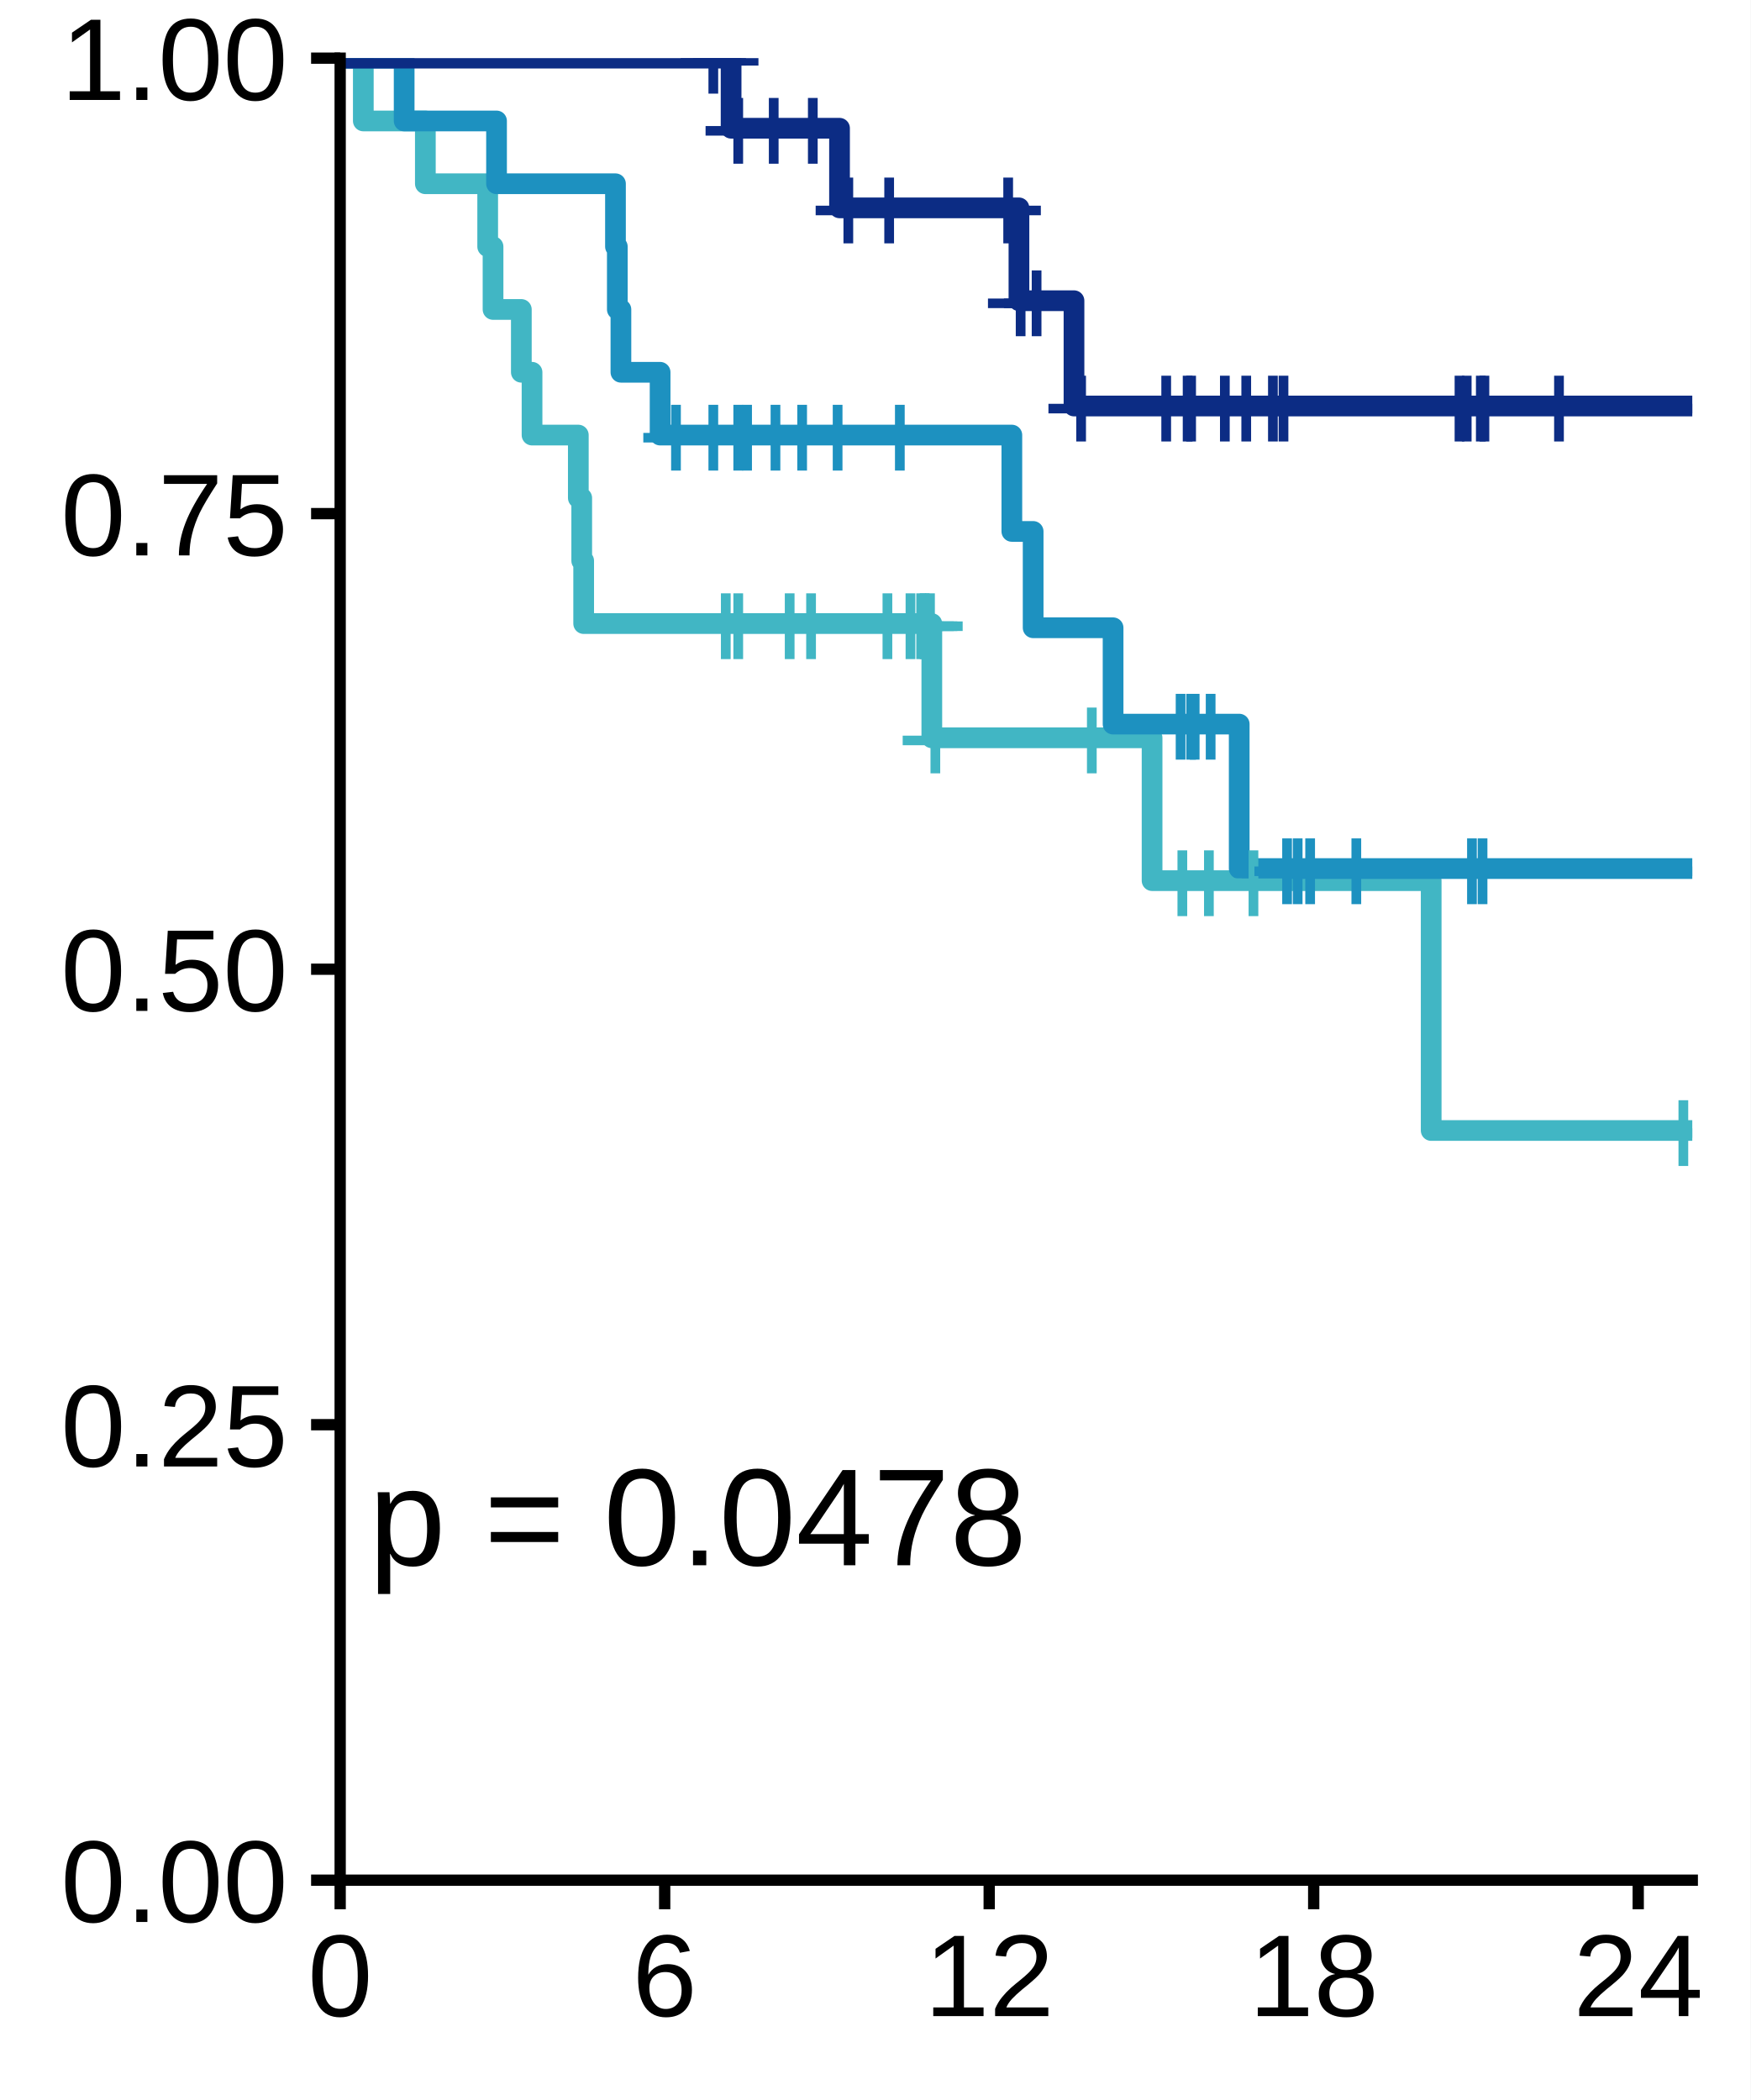
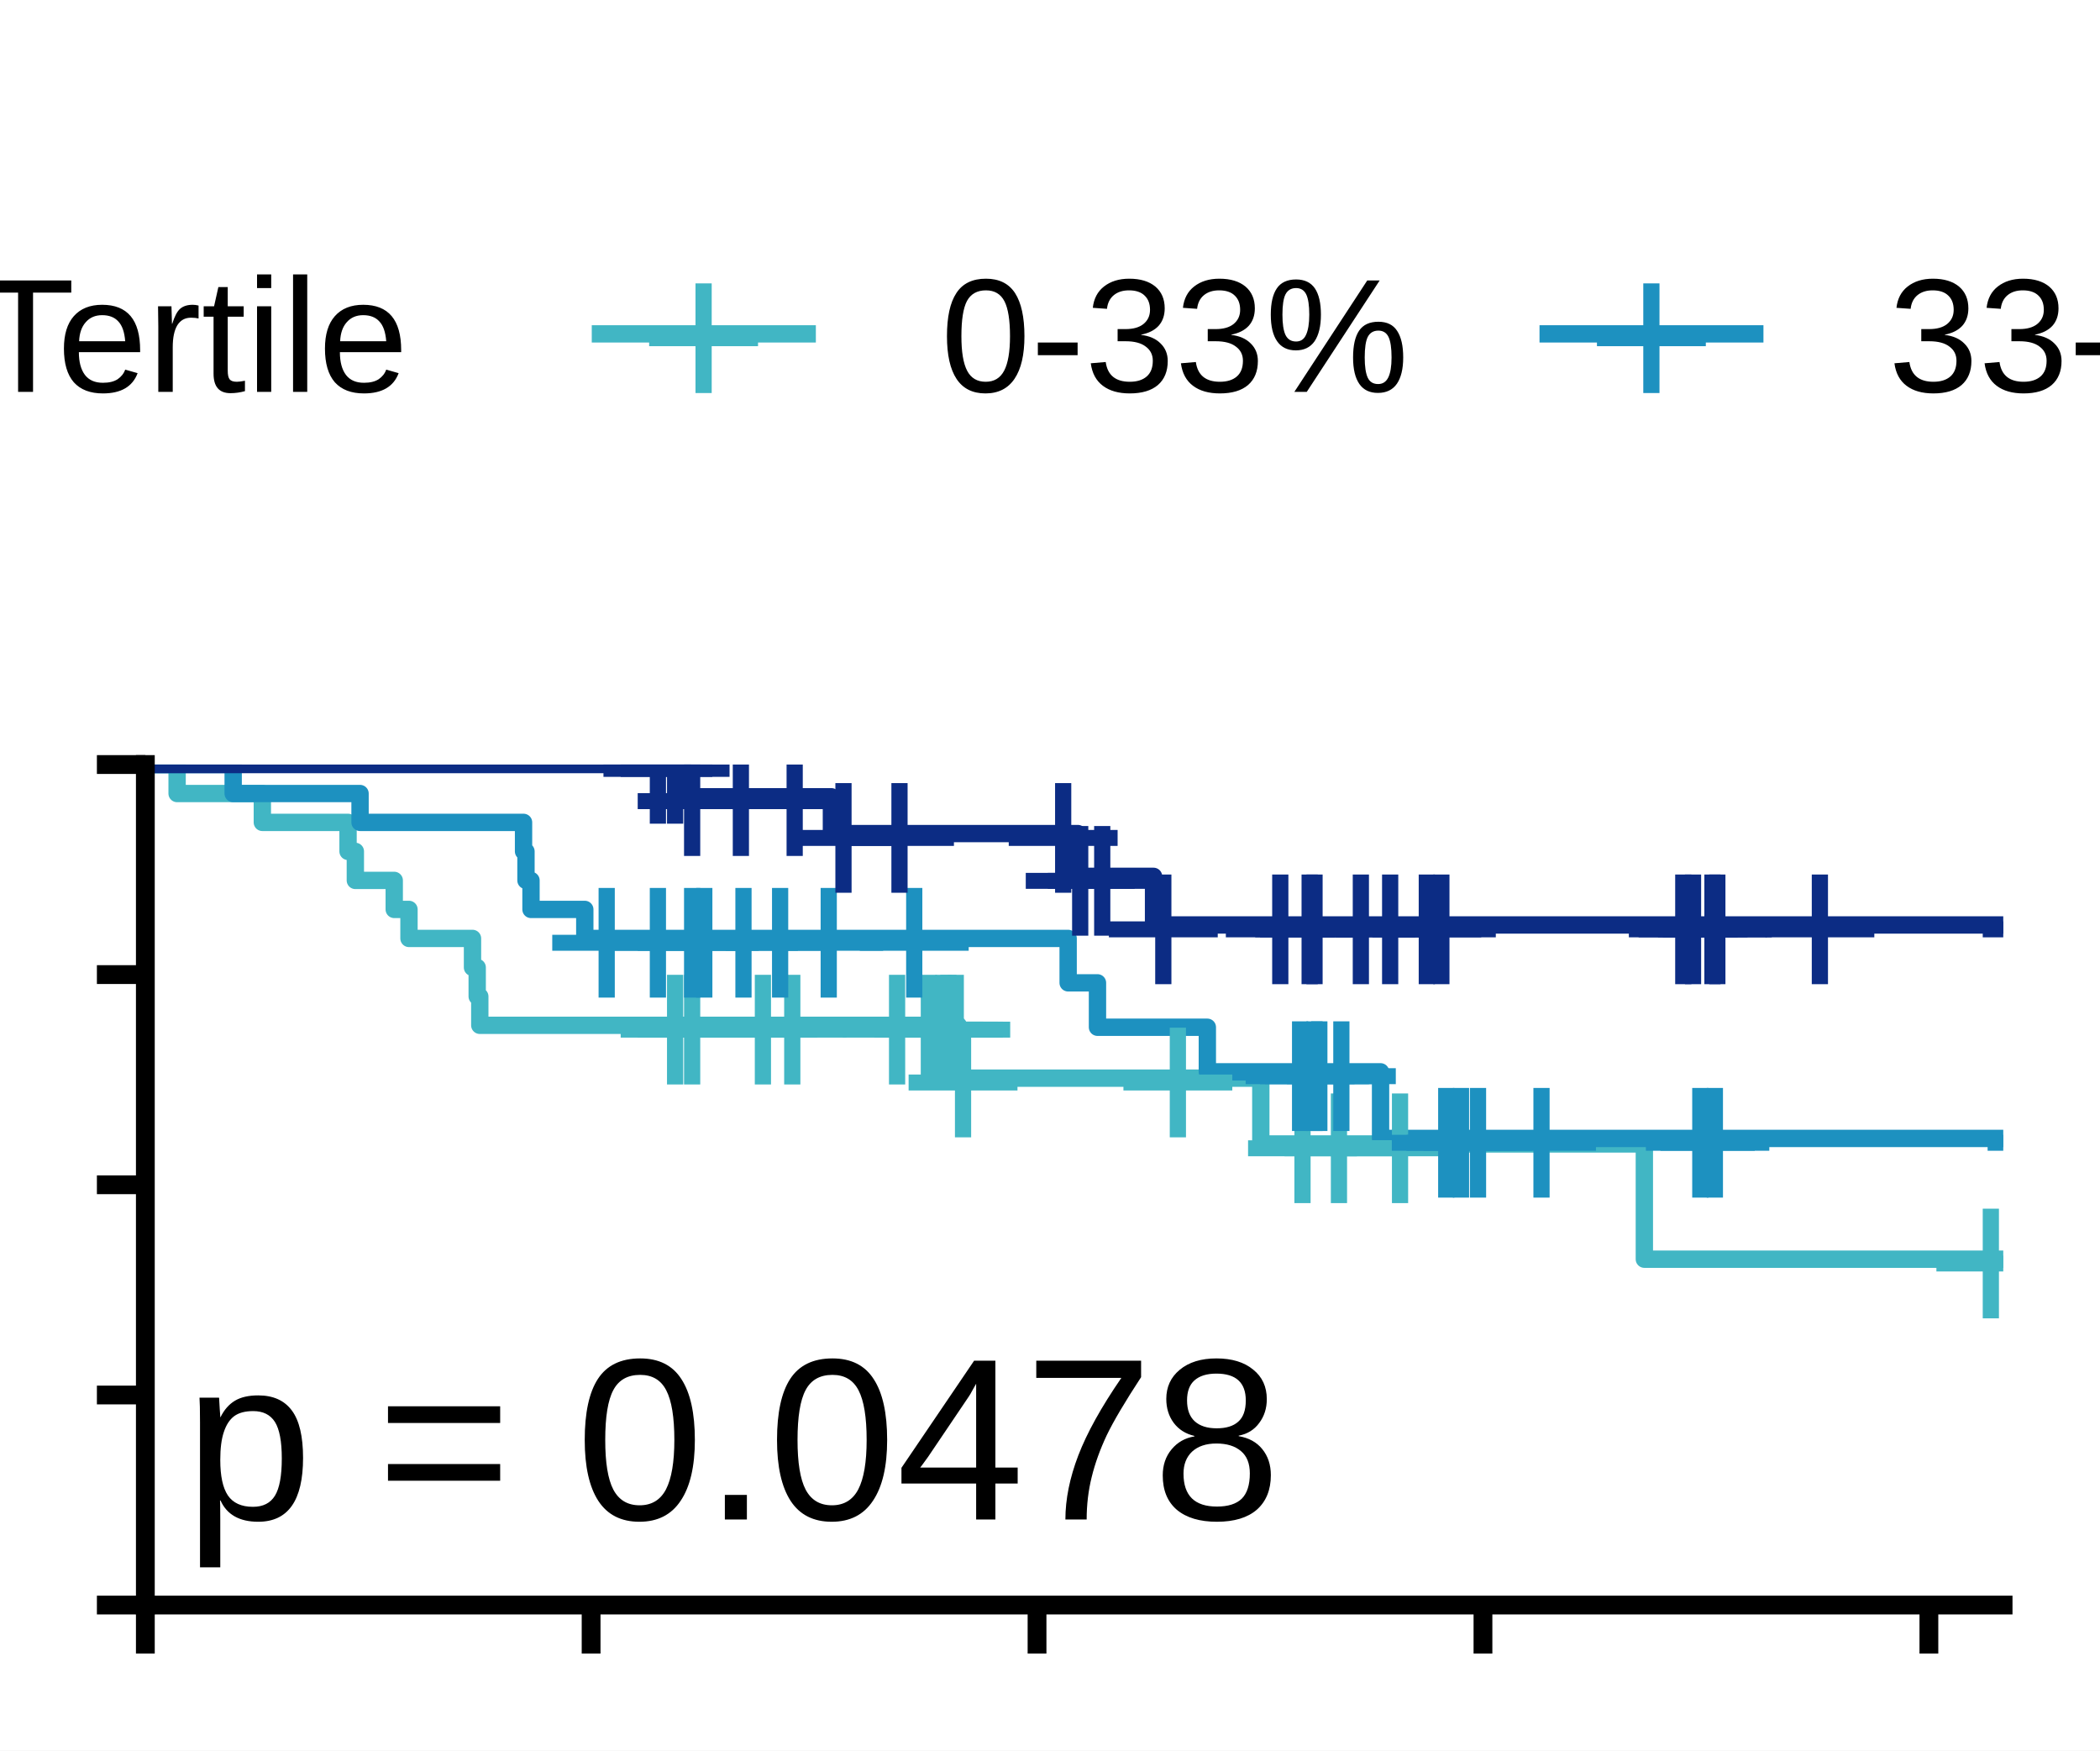
- <svg xmlns="http://www.w3.org/2000/svg" width="180.00pt" height="216.00pt" viewBox="0 0 180.00 216.00">
+ <svg xmlns="http://www.w3.org/2000/svg" width="129.60pt" height="108.00pt" viewBox="0 0 129.60 108.00">
  <g class="svglite">
    <defs>
      <style type="text/css">
    .svglite line, .svglite polyline, .svglite polygon, .svglite path, .svglite rect, .svglite circle {
      fill: none;
      stroke: #000000;
      stroke-linecap: round;
      stroke-linejoin: round;
      stroke-miterlimit: 10.00;
    }
    .svglite text {
      white-space: pre;
    }
    .svglite g.glyphgroup path {
      fill: inherit;
      stroke: none;
    }
  </style>
    </defs>
    <rect width="100%" height="100%" style="stroke: none; fill: none;" />
    <defs>
-       <clipPath id="cpMC4wMHwxODAuMDB8MC4wMHwyMTYuMDA=">
-         <rect x="0.00" y="0.00" width="180.00" height="216.00" />
+       <clipPath id="cpMC4wMHwxMjkuNjB8MC4wMHwxMDguMDA=">
+         <rect x="0.00" y="0.00" width="129.60" height="108.00" />
      </clipPath>
    </defs>
-     <g clip-path="url(#cpMC4wMHwxODAuMDB8MC4wMHwyMTYuMDA=)">
-       <rect x="0.00" y="0.00" width="180.00" height="216.00" style="stroke-width: 1.16; stroke: #FFFFFF; fill: #FFFFFF;" />
+     <g clip-path="url(#cpMC4wMHwxMjkuNjB8MC4wMHwxMDguMDA=)">
+       <rect x="0.00" y="-0" width="129.60" height="108.00" style="stroke-width: 1.16; stroke: #FFFFFF; fill: #FFFFFF;" />
    </g>
    <defs>
-       <clipPath id="cpMzQuOTh8MTc0LjAyfDUuOTh8MTkzLjM5">
-         <rect x="34.98" y="5.98" width="139.04" height="187.42" />
+       <clipPath id="cpOC45N3wxMjMuNjJ8NDcuMTd8OTkuMDM=">
+         <rect x="8.97" y="47.17" width="114.66" height="51.87" />
      </clipPath>
    </defs>
-     <g clip-path="url(#cpMzQuOTh8MTc0LjAyfDUuOTh8MTkzLjM5)">
-       <rect x="34.98" y="5.98" width="139.04" height="187.42" style="stroke-width: 1.16; stroke: none; fill: #FFFFFF;" />
-       <polyline points="34.98,5.98 37.36,5.98 37.36,12.44 43.74,12.44 43.74,18.90 50.15,18.90 50.15,25.37 50.70,25.37 50.70,31.83 53.61,31.83 53.61,38.29 54.71,38.29 54.71,44.75 59.47,44.75 59.47,51.22 59.82,51.22 59.82,57.68 60.02,57.68 60.02,64.14 74.64,64.14 74.64,64.14 75.92,64.14 75.92,64.14 81.21,64.14 81.21,64.14 83.41,64.14 83.41,64.14 91.26,64.14 91.26,64.14 93.63,64.14 93.63,64.14 94.73,64.14 94.73,64.14 95.09,64.14 95.09,64.14 95.64,64.14 95.64,64.14 95.82,64.14 95.82,75.89 96.19,75.89 96.19,75.89 112.28,75.89 112.28,75.89 118.47,75.89 118.47,90.58 121.59,90.58 121.59,90.58 124.32,90.58 124.32,90.58 128.90,90.58 128.90,90.58 147.17,90.58 147.17,116.28 173.11,116.28 173.11,116.28 181.70,116.28 181.70,116.28 181.88,116.28 181.88,116.28 " style="stroke-width: 2.13; stroke: #41B6C4; stroke-linecap: butt;" />
-       <polyline points="34.98,5.98 41.56,5.98 41.56,12.44 51.06,12.44 51.06,18.90 63.29,18.90 63.29,25.37 63.48,25.37 63.48,31.83 63.85,31.83 63.85,38.29 67.88,38.29 67.88,44.75 69.52,44.75 69.52,44.75 73.36,44.75 73.36,44.75 75.92,44.75 75.92,44.75 76.83,44.75 76.83,44.75 79.75,44.75 79.75,44.75 82.49,44.75 82.49,44.75 86.14,44.75 86.14,44.75 92.54,44.75 92.54,44.75 104.05,44.75 104.05,54.66 106.24,54.66 106.24,64.57 114.46,64.57 114.46,74.48 121.41,74.48 121.41,74.48 122.49,74.48 122.49,74.48 122.86,74.48 122.86,74.48 124.50,74.48 124.50,74.48 127.43,74.48 127.43,89.34 132.36,89.34 132.36,89.34 133.45,89.34 133.45,89.34 134.73,89.34 134.73,89.34 139.48,89.34 139.48,89.34 151.37,89.34 151.37,89.34 152.46,89.34 152.46,89.34 176.95,89.34 176.95,89.34 " style="stroke-width: 2.13; stroke: #1D91C0; stroke-linecap: butt;" />
-       <polyline points="34.98,5.98 73.36,5.98 73.36,5.98 74.64,5.98 74.64,5.98 75.18,5.98 75.18,13.19 75.92,13.19 75.92,13.19 79.57,13.19 79.57,13.19 83.59,13.19 83.59,13.19 86.33,13.19 86.33,21.38 87.24,21.38 87.24,21.38 91.44,21.38 91.44,21.38 103.68,21.38 103.68,21.38 104.78,21.38 104.78,30.93 104.96,30.93 104.96,30.93 106.60,30.93 106.60,30.93 110.44,30.93 110.44,41.76 111.18,41.76 111.18,41.76 119.93,41.76 119.93,41.76 122.13,41.76 122.13,41.76 122.49,41.76 122.49,41.76 125.96,41.76 125.96,41.76 128.16,41.76 128.16,41.76 130.90,41.76 130.90,41.76 131.99,41.76 131.99,41.76 150.09,41.76 150.09,41.76 150.83,41.76 150.83,41.76 152.28,41.76 152.28,41.76 152.65,41.76 152.65,41.76 160.32,41.76 160.32,41.76 176.58,41.76 176.58,41.76 " style="stroke-width: 2.13; stroke: #0C2C84; stroke-linecap: butt;" />
-       <text x="74.64" y="69.01" text-anchor="middle" style="font-size: 13.83px;fill: #41B6C4; font-family: &quot;Arial&quot;;" textLength="8.08px" lengthAdjust="spacingAndGlyphs">+</text>
-       <text x="75.92" y="69.01" text-anchor="middle" style="font-size: 13.83px;fill: #41B6C4; font-family: &quot;Arial&quot;;" textLength="8.08px" lengthAdjust="spacingAndGlyphs">+</text>
-       <text x="81.21" y="69.01" text-anchor="middle" style="font-size: 13.83px;fill: #41B6C4; font-family: &quot;Arial&quot;;" textLength="8.08px" lengthAdjust="spacingAndGlyphs">+</text>
-       <text x="83.41" y="69.01" text-anchor="middle" style="font-size: 13.83px;fill: #41B6C4; font-family: &quot;Arial&quot;;" textLength="8.08px" lengthAdjust="spacingAndGlyphs">+</text>
-       <text x="91.26" y="69.01" text-anchor="middle" style="font-size: 13.83px;fill: #41B6C4; font-family: &quot;Arial&quot;;" textLength="8.08px" lengthAdjust="spacingAndGlyphs">+</text>
-       <text x="93.63" y="69.01" text-anchor="middle" style="font-size: 13.83px;fill: #41B6C4; font-family: &quot;Arial&quot;;" textLength="8.08px" lengthAdjust="spacingAndGlyphs">+</text>
-       <text x="94.73" y="69.01" text-anchor="middle" style="font-size: 13.83px;fill: #41B6C4; font-family: &quot;Arial&quot;;" textLength="8.08px" lengthAdjust="spacingAndGlyphs">+</text>
-       <text x="95.09" y="69.01" text-anchor="middle" style="font-size: 13.83px;fill: #41B6C4; font-family: &quot;Arial&quot;;" textLength="8.08px" lengthAdjust="spacingAndGlyphs">+</text>
-       <text x="95.64" y="69.01" text-anchor="middle" style="font-size: 13.83px;fill: #41B6C4; font-family: &quot;Arial&quot;;" textLength="8.08px" lengthAdjust="spacingAndGlyphs">+</text>
-       <text x="96.19" y="80.76" text-anchor="middle" style="font-size: 13.83px;fill: #41B6C4; font-family: &quot;Arial&quot;;" textLength="8.08px" lengthAdjust="spacingAndGlyphs">+</text>
-       <text x="112.28" y="80.76" text-anchor="middle" style="font-size: 13.83px;fill: #41B6C4; font-family: &quot;Arial&quot;;" textLength="8.08px" lengthAdjust="spacingAndGlyphs">+</text>
-       <text x="121.59" y="95.45" text-anchor="middle" style="font-size: 13.83px;fill: #41B6C4; font-family: &quot;Arial&quot;;" textLength="8.08px" lengthAdjust="spacingAndGlyphs">+</text>
-       <text x="124.32" y="95.45" text-anchor="middle" style="font-size: 13.83px;fill: #41B6C4; font-family: &quot;Arial&quot;;" textLength="8.08px" lengthAdjust="spacingAndGlyphs">+</text>
-       <text x="128.90" y="95.45" text-anchor="middle" style="font-size: 13.83px;fill: #41B6C4; font-family: &quot;Arial&quot;;" textLength="8.08px" lengthAdjust="spacingAndGlyphs">+</text>
-       <text x="173.11" y="121.15" text-anchor="middle" style="font-size: 13.83px;fill: #41B6C4; font-family: &quot;Arial&quot;;" textLength="8.08px" lengthAdjust="spacingAndGlyphs">+</text>
-       <text x="181.70" y="121.15" text-anchor="middle" style="font-size: 13.83px;fill: #41B6C4; font-family: &quot;Arial&quot;;" textLength="8.08px" lengthAdjust="spacingAndGlyphs">+</text>
-       <text x="181.88" y="121.15" text-anchor="middle" style="font-size: 13.83px;fill: #41B6C4; font-family: &quot;Arial&quot;;" textLength="8.08px" lengthAdjust="spacingAndGlyphs">+</text>
-       <text x="69.52" y="49.62" text-anchor="middle" style="font-size: 13.83px;fill: #1D91C0; font-family: &quot;Arial&quot;;" textLength="8.08px" lengthAdjust="spacingAndGlyphs">+</text>
-       <text x="73.36" y="49.62" text-anchor="middle" style="font-size: 13.83px;fill: #1D91C0; font-family: &quot;Arial&quot;;" textLength="8.08px" lengthAdjust="spacingAndGlyphs">+</text>
-       <text x="75.92" y="49.62" text-anchor="middle" style="font-size: 13.83px;fill: #1D91C0; font-family: &quot;Arial&quot;;" textLength="8.08px" lengthAdjust="spacingAndGlyphs">+</text>
-       <text x="76.83" y="49.62" text-anchor="middle" style="font-size: 13.83px;fill: #1D91C0; font-family: &quot;Arial&quot;;" textLength="8.08px" lengthAdjust="spacingAndGlyphs">+</text>
-       <text x="79.75" y="49.62" text-anchor="middle" style="font-size: 13.83px;fill: #1D91C0; font-family: &quot;Arial&quot;;" textLength="8.08px" lengthAdjust="spacingAndGlyphs">+</text>
-       <text x="82.49" y="49.62" text-anchor="middle" style="font-size: 13.83px;fill: #1D91C0; font-family: &quot;Arial&quot;;" textLength="8.08px" lengthAdjust="spacingAndGlyphs">+</text>
-       <text x="86.14" y="49.62" text-anchor="middle" style="font-size: 13.83px;fill: #1D91C0; font-family: &quot;Arial&quot;;" textLength="8.08px" lengthAdjust="spacingAndGlyphs">+</text>
-       <text x="92.54" y="49.62" text-anchor="middle" style="font-size: 13.83px;fill: #1D91C0; font-family: &quot;Arial&quot;;" textLength="8.08px" lengthAdjust="spacingAndGlyphs">+</text>
-       <text x="121.41" y="79.35" text-anchor="middle" style="font-size: 13.83px;fill: #1D91C0; font-family: &quot;Arial&quot;;" textLength="8.08px" lengthAdjust="spacingAndGlyphs">+</text>
-       <text x="122.49" y="79.35" text-anchor="middle" style="font-size: 13.83px;fill: #1D91C0; font-family: &quot;Arial&quot;;" textLength="8.08px" lengthAdjust="spacingAndGlyphs">+</text>
-       <text x="122.86" y="79.35" text-anchor="middle" style="font-size: 13.83px;fill: #1D91C0; font-family: &quot;Arial&quot;;" textLength="8.08px" lengthAdjust="spacingAndGlyphs">+</text>
-       <text x="124.50" y="79.35" text-anchor="middle" style="font-size: 13.83px;fill: #1D91C0; font-family: &quot;Arial&quot;;" textLength="8.08px" lengthAdjust="spacingAndGlyphs">+</text>
-       <text x="132.36" y="94.22" text-anchor="middle" style="font-size: 13.83px;fill: #1D91C0; font-family: &quot;Arial&quot;;" textLength="8.08px" lengthAdjust="spacingAndGlyphs">+</text>
-       <text x="133.45" y="94.22" text-anchor="middle" style="font-size: 13.83px;fill: #1D91C0; font-family: &quot;Arial&quot;;" textLength="8.08px" lengthAdjust="spacingAndGlyphs">+</text>
-       <text x="134.73" y="94.22" text-anchor="middle" style="font-size: 13.83px;fill: #1D91C0; font-family: &quot;Arial&quot;;" textLength="8.08px" lengthAdjust="spacingAndGlyphs">+</text>
-       <text x="139.48" y="94.22" text-anchor="middle" style="font-size: 13.83px;fill: #1D91C0; font-family: &quot;Arial&quot;;" textLength="8.08px" lengthAdjust="spacingAndGlyphs">+</text>
-       <text x="151.37" y="94.22" text-anchor="middle" style="font-size: 13.83px;fill: #1D91C0; font-family: &quot;Arial&quot;;" textLength="8.08px" lengthAdjust="spacingAndGlyphs">+</text>
-       <text x="152.46" y="94.22" text-anchor="middle" style="font-size: 13.83px;fill: #1D91C0; font-family: &quot;Arial&quot;;" textLength="8.08px" lengthAdjust="spacingAndGlyphs">+</text>
-       <text x="176.95" y="94.22" text-anchor="middle" style="font-size: 13.83px;fill: #1D91C0; font-family: &quot;Arial&quot;;" textLength="8.08px" lengthAdjust="spacingAndGlyphs">+</text>
-       <text x="73.36" y="10.85" text-anchor="middle" style="font-size: 13.83px;fill: #0C2C84; font-family: &quot;Arial&quot;;" textLength="8.08px" lengthAdjust="spacingAndGlyphs">+</text>
-       <text x="74.64" y="10.85" text-anchor="middle" style="font-size: 13.83px;fill: #0C2C84; font-family: &quot;Arial&quot;;" textLength="8.08px" lengthAdjust="spacingAndGlyphs">+</text>
-       <text x="75.92" y="18.06" text-anchor="middle" style="font-size: 13.83px;fill: #0C2C84; font-family: &quot;Arial&quot;;" textLength="8.08px" lengthAdjust="spacingAndGlyphs">+</text>
-       <text x="79.57" y="18.06" text-anchor="middle" style="font-size: 13.83px;fill: #0C2C84; font-family: &quot;Arial&quot;;" textLength="8.08px" lengthAdjust="spacingAndGlyphs">+</text>
-       <text x="83.59" y="18.06" text-anchor="middle" style="font-size: 13.83px;fill: #0C2C84; font-family: &quot;Arial&quot;;" textLength="8.08px" lengthAdjust="spacingAndGlyphs">+</text>
-       <text x="87.24" y="26.25" text-anchor="middle" style="font-size: 13.83px;fill: #0C2C84; font-family: &quot;Arial&quot;;" textLength="8.08px" lengthAdjust="spacingAndGlyphs">+</text>
-       <text x="91.44" y="26.25" text-anchor="middle" style="font-size: 13.83px;fill: #0C2C84; font-family: &quot;Arial&quot;;" textLength="8.08px" lengthAdjust="spacingAndGlyphs">+</text>
-       <text x="103.68" y="26.25" text-anchor="middle" style="font-size: 13.83px;fill: #0C2C84; font-family: &quot;Arial&quot;;" textLength="8.08px" lengthAdjust="spacingAndGlyphs">+</text>
-       <text x="104.96" y="35.80" text-anchor="middle" style="font-size: 13.83px;fill: #0C2C84; font-family: &quot;Arial&quot;;" textLength="8.08px" lengthAdjust="spacingAndGlyphs">+</text>
-       <text x="106.60" y="35.80" text-anchor="middle" style="font-size: 13.83px;fill: #0C2C84; font-family: &quot;Arial&quot;;" textLength="8.08px" lengthAdjust="spacingAndGlyphs">+</text>
-       <text x="111.18" y="46.63" text-anchor="middle" style="font-size: 13.83px;fill: #0C2C84; font-family: &quot;Arial&quot;;" textLength="8.08px" lengthAdjust="spacingAndGlyphs">+</text>
-       <text x="119.93" y="46.63" text-anchor="middle" style="font-size: 13.83px;fill: #0C2C84; font-family: &quot;Arial&quot;;" textLength="8.08px" lengthAdjust="spacingAndGlyphs">+</text>
-       <text x="122.13" y="46.63" text-anchor="middle" style="font-size: 13.83px;fill: #0C2C84; font-family: &quot;Arial&quot;;" textLength="8.08px" lengthAdjust="spacingAndGlyphs">+</text>
-       <text x="122.49" y="46.63" text-anchor="middle" style="font-size: 13.83px;fill: #0C2C84; font-family: &quot;Arial&quot;;" textLength="8.08px" lengthAdjust="spacingAndGlyphs">+</text>
-       <text x="125.96" y="46.63" text-anchor="middle" style="font-size: 13.83px;fill: #0C2C84; font-family: &quot;Arial&quot;;" textLength="8.08px" lengthAdjust="spacingAndGlyphs">+</text>
-       <text x="128.16" y="46.63" text-anchor="middle" style="font-size: 13.83px;fill: #0C2C84; font-family: &quot;Arial&quot;;" textLength="8.08px" lengthAdjust="spacingAndGlyphs">+</text>
-       <text x="130.90" y="46.63" text-anchor="middle" style="font-size: 13.83px;fill: #0C2C84; font-family: &quot;Arial&quot;;" textLength="8.08px" lengthAdjust="spacingAndGlyphs">+</text>
-       <text x="131.99" y="46.63" text-anchor="middle" style="font-size: 13.83px;fill: #0C2C84; font-family: &quot;Arial&quot;;" textLength="8.08px" lengthAdjust="spacingAndGlyphs">+</text>
-       <text x="150.09" y="46.63" text-anchor="middle" style="font-size: 13.83px;fill: #0C2C84; font-family: &quot;Arial&quot;;" textLength="8.08px" lengthAdjust="spacingAndGlyphs">+</text>
-       <text x="150.83" y="46.63" text-anchor="middle" style="font-size: 13.83px;fill: #0C2C84; font-family: &quot;Arial&quot;;" textLength="8.08px" lengthAdjust="spacingAndGlyphs">+</text>
-       <text x="152.28" y="46.63" text-anchor="middle" style="font-size: 13.83px;fill: #0C2C84; font-family: &quot;Arial&quot;;" textLength="8.08px" lengthAdjust="spacingAndGlyphs">+</text>
-       <text x="152.65" y="46.63" text-anchor="middle" style="font-size: 13.83px;fill: #0C2C84; font-family: &quot;Arial&quot;;" textLength="8.08px" lengthAdjust="spacingAndGlyphs">+</text>
-       <text x="160.32" y="46.63" text-anchor="middle" style="font-size: 13.83px;fill: #0C2C84; font-family: &quot;Arial&quot;;" textLength="8.08px" lengthAdjust="spacingAndGlyphs">+</text>
-       <text x="176.58" y="46.63" text-anchor="middle" style="font-size: 13.83px;fill: #0C2C84; font-family: &quot;Arial&quot;;" textLength="8.08px" lengthAdjust="spacingAndGlyphs">+</text>
-       <text x="37.92" y="161.00" style="font-size: 14.23px; font-family: &quot;Arial&quot;;" textLength="67.59px" lengthAdjust="spacingAndGlyphs">p = 0.0478</text>
+     <g clip-path="url(#cpOC45N3wxMjMuNjJ8NDcuMTd8OTkuMDM=)">
+       <rect x="8.97" y="47.17" width="114.66" height="51.87" style="stroke-width: 1.16; stroke: none; fill: #FFFFFF;" />
+       <polyline points="8.97,47.17 10.93,47.17 10.93,48.96 16.19,48.96 16.19,50.74 21.48,50.74 21.48,52.53 21.93,52.53 21.93,54.32 24.33,54.32 24.33,56.11 25.24,56.11 25.24,57.90 29.16,57.90 29.16,59.69 29.45,59.69 29.45,61.48 29.61,61.48 29.61,63.26 41.67,63.26 41.67,63.26 42.72,63.26 42.72,63.26 47.09,63.26 47.09,63.26 48.90,63.26 48.90,63.26 55.37,63.26 55.37,63.26 57.33,63.26 57.33,63.26 58.23,63.26 58.23,63.26 58.54,63.26 58.54,63.26 58.99,63.26 58.99,63.26 59.14,63.26 59.14,66.52 59.44,66.52 59.44,66.52 72.70,66.52 72.70,66.52 77.81,66.52 77.81,70.58 80.39,70.58 80.39,70.58 82.64,70.58 82.64,70.58 86.41,70.58 86.41,70.58 101.48,70.58 101.48,77.69 122.87,77.69 122.87,77.69 129.95,77.69 129.95,77.69 130.10,77.69 130.10,77.69 " style="stroke-width: 1.07; stroke: #41B6C4; stroke-linecap: butt;" />
+       <polyline points="8.97,47.17 14.39,47.17 14.39,48.96 22.22,48.96 22.22,50.74 32.31,50.74 32.31,52.53 32.46,52.53 32.46,54.32 32.77,54.32 32.77,56.11 36.09,56.11 36.09,57.90 37.45,57.90 37.45,57.90 40.61,57.90 40.61,57.90 42.72,57.90 42.72,57.90 43.47,57.90 43.47,57.90 45.89,57.90 45.89,57.90 48.15,57.90 48.15,57.90 51.15,57.90 51.15,57.90 56.43,57.90 56.43,57.90 65.92,57.90 65.92,60.64 67.73,60.64 67.73,63.38 74.51,63.38 74.51,66.13 80.24,66.13 80.24,66.13 81.13,66.13 81.13,66.13 81.43,66.13 81.43,66.13 82.79,66.13 82.79,66.13 85.20,66.13 85.20,70.24 89.26,70.24 89.26,70.24 90.17,70.24 90.17,70.24 91.22,70.24 91.22,70.24 95.14,70.24 95.14,70.24 104.94,70.24 104.94,70.24 105.84,70.24 105.84,70.24 126.03,70.24 126.03,70.24 " style="stroke-width: 1.07; stroke: #1D91C0; stroke-linecap: butt;" />
+       <polyline points="8.97,47.17 40.61,47.17 40.61,47.17 41.67,47.17 41.67,47.17 42.11,47.17 42.11,49.16 42.72,49.16 42.72,49.16 45.73,49.16 45.73,49.16 49.05,49.16 49.05,49.16 51.31,49.16 51.31,51.43 52.06,51.43 52.06,51.43 55.52,51.43 55.52,51.43 65.62,51.43 65.62,51.43 66.52,51.43 66.52,54.07 66.67,54.07 66.67,54.07 68.03,54.07 68.03,54.07 71.19,54.07 71.19,57.07 71.80,57.07 71.80,57.07 79.02,57.07 79.02,57.07 80.83,57.07 80.83,57.07 81.13,57.07 81.13,57.07 83.99,57.07 83.99,57.07 85.80,57.07 85.80,57.07 88.06,57.07 88.06,57.07 88.96,57.07 88.96,57.07 103.89,57.07 103.89,57.07 104.49,57.07 104.49,57.07 105.69,57.07 105.69,57.07 105.99,57.07 105.99,57.07 112.32,57.07 112.32,57.07 125.73,57.07 125.73,57.07 " style="stroke-width: 1.07; stroke: #0C2C84; stroke-linecap: butt;" />
+       <text x="41.67" y="68.13" text-anchor="middle" style="font-size: 13.83px;fill: #41B6C4; font-family: &quot;Arial&quot;;" textLength="8.08px" lengthAdjust="spacingAndGlyphs">+</text>
+       <text x="42.72" y="68.13" text-anchor="middle" style="font-size: 13.83px;fill: #41B6C4; font-family: &quot;Arial&quot;;" textLength="8.08px" lengthAdjust="spacingAndGlyphs">+</text>
+       <text x="47.09" y="68.13" text-anchor="middle" style="font-size: 13.83px;fill: #41B6C4; font-family: &quot;Arial&quot;;" textLength="8.08px" lengthAdjust="spacingAndGlyphs">+</text>
+       <text x="48.90" y="68.13" text-anchor="middle" style="font-size: 13.83px;fill: #41B6C4; font-family: &quot;Arial&quot;;" textLength="8.08px" lengthAdjust="spacingAndGlyphs">+</text>
+       <text x="55.37" y="68.13" text-anchor="middle" style="font-size: 13.83px;fill: #41B6C4; font-family: &quot;Arial&quot;;" textLength="8.08px" lengthAdjust="spacingAndGlyphs">+</text>
+       <text x="57.33" y="68.13" text-anchor="middle" style="font-size: 13.83px;fill: #41B6C4; font-family: &quot;Arial&quot;;" textLength="8.08px" lengthAdjust="spacingAndGlyphs">+</text>
+       <text x="58.23" y="68.13" text-anchor="middle" style="font-size: 13.83px;fill: #41B6C4; font-family: &quot;Arial&quot;;" textLength="8.08px" lengthAdjust="spacingAndGlyphs">+</text>
+       <text x="58.54" y="68.13" text-anchor="middle" style="font-size: 13.83px;fill: #41B6C4; font-family: &quot;Arial&quot;;" textLength="8.08px" lengthAdjust="spacingAndGlyphs">+</text>
+       <text x="58.99" y="68.13" text-anchor="middle" style="font-size: 13.83px;fill: #41B6C4; font-family: &quot;Arial&quot;;" textLength="8.08px" lengthAdjust="spacingAndGlyphs">+</text>
+       <text x="59.44" y="71.39" text-anchor="middle" style="font-size: 13.83px;fill: #41B6C4; font-family: &quot;Arial&quot;;" textLength="8.08px" lengthAdjust="spacingAndGlyphs">+</text>
+       <text x="72.70" y="71.39" text-anchor="middle" style="font-size: 13.83px;fill: #41B6C4; font-family: &quot;Arial&quot;;" textLength="8.08px" lengthAdjust="spacingAndGlyphs">+</text>
+       <text x="80.39" y="75.45" text-anchor="middle" style="font-size: 13.83px;fill: #41B6C4; font-family: &quot;Arial&quot;;" textLength="8.08px" lengthAdjust="spacingAndGlyphs">+</text>
+       <text x="82.64" y="75.45" text-anchor="middle" style="font-size: 13.83px;fill: #41B6C4; font-family: &quot;Arial&quot;;" textLength="8.08px" lengthAdjust="spacingAndGlyphs">+</text>
+       <text x="86.41" y="75.45" text-anchor="middle" style="font-size: 13.83px;fill: #41B6C4; font-family: &quot;Arial&quot;;" textLength="8.08px" lengthAdjust="spacingAndGlyphs">+</text>
+       <text x="122.87" y="82.56" text-anchor="middle" style="font-size: 13.83px;fill: #41B6C4; font-family: &quot;Arial&quot;;" textLength="8.08px" lengthAdjust="spacingAndGlyphs">+</text>
+       <text x="129.95" y="82.56" text-anchor="middle" style="font-size: 13.83px;fill: #41B6C4; font-family: &quot;Arial&quot;;" textLength="8.08px" lengthAdjust="spacingAndGlyphs">+</text>
+       <text x="130.10" y="82.56" text-anchor="middle" style="font-size: 13.83px;fill: #41B6C4; font-family: &quot;Arial&quot;;" textLength="8.08px" lengthAdjust="spacingAndGlyphs">+</text>
+       <text x="37.45" y="62.77" text-anchor="middle" style="font-size: 13.83px;fill: #1D91C0; font-family: &quot;Arial&quot;;" textLength="8.08px" lengthAdjust="spacingAndGlyphs">+</text>
+       <text x="40.61" y="62.77" text-anchor="middle" style="font-size: 13.83px;fill: #1D91C0; font-family: &quot;Arial&quot;;" textLength="8.08px" lengthAdjust="spacingAndGlyphs">+</text>
+       <text x="42.72" y="62.77" text-anchor="middle" style="font-size: 13.83px;fill: #1D91C0; font-family: &quot;Arial&quot;;" textLength="8.08px" lengthAdjust="spacingAndGlyphs">+</text>
+       <text x="43.47" y="62.77" text-anchor="middle" style="font-size: 13.83px;fill: #1D91C0; font-family: &quot;Arial&quot;;" textLength="8.08px" lengthAdjust="spacingAndGlyphs">+</text>
+       <text x="45.89" y="62.77" text-anchor="middle" style="font-size: 13.83px;fill: #1D91C0; font-family: &quot;Arial&quot;;" textLength="8.08px" lengthAdjust="spacingAndGlyphs">+</text>
+       <text x="48.15" y="62.77" text-anchor="middle" style="font-size: 13.83px;fill: #1D91C0; font-family: &quot;Arial&quot;;" textLength="8.08px" lengthAdjust="spacingAndGlyphs">+</text>
+       <text x="51.15" y="62.77" text-anchor="middle" style="font-size: 13.83px;fill: #1D91C0; font-family: &quot;Arial&quot;;" textLength="8.08px" lengthAdjust="spacingAndGlyphs">+</text>
+       <text x="56.43" y="62.77" text-anchor="middle" style="font-size: 13.83px;fill: #1D91C0; font-family: &quot;Arial&quot;;" textLength="8.08px" lengthAdjust="spacingAndGlyphs">+</text>
+       <text x="80.24" y="71.00" text-anchor="middle" style="font-size: 13.83px;fill: #1D91C0; font-family: &quot;Arial&quot;;" textLength="8.08px" lengthAdjust="spacingAndGlyphs">+</text>
+       <text x="81.13" y="71.00" text-anchor="middle" style="font-size: 13.83px;fill: #1D91C0; font-family: &quot;Arial&quot;;" textLength="8.08px" lengthAdjust="spacingAndGlyphs">+</text>
+       <text x="81.43" y="71.00" text-anchor="middle" style="font-size: 13.83px;fill: #1D91C0; font-family: &quot;Arial&quot;;" textLength="8.08px" lengthAdjust="spacingAndGlyphs">+</text>
+       <text x="82.79" y="71.00" text-anchor="middle" style="font-size: 13.83px;fill: #1D91C0; font-family: &quot;Arial&quot;;" textLength="8.08px" lengthAdjust="spacingAndGlyphs">+</text>
+       <text x="89.26" y="75.11" text-anchor="middle" style="font-size: 13.83px;fill: #1D91C0; font-family: &quot;Arial&quot;;" textLength="8.08px" lengthAdjust="spacingAndGlyphs">+</text>
+       <text x="90.17" y="75.11" text-anchor="middle" style="font-size: 13.83px;fill: #1D91C0; font-family: &quot;Arial&quot;;" textLength="8.08px" lengthAdjust="spacingAndGlyphs">+</text>
+       <text x="91.22" y="75.11" text-anchor="middle" style="font-size: 13.83px;fill: #1D91C0; font-family: &quot;Arial&quot;;" textLength="8.08px" lengthAdjust="spacingAndGlyphs">+</text>
+       <text x="95.14" y="75.11" text-anchor="middle" style="font-size: 13.83px;fill: #1D91C0; font-family: &quot;Arial&quot;;" textLength="8.08px" lengthAdjust="spacingAndGlyphs">+</text>
+       <text x="104.94" y="75.11" text-anchor="middle" style="font-size: 13.83px;fill: #1D91C0; font-family: &quot;Arial&quot;;" textLength="8.08px" lengthAdjust="spacingAndGlyphs">+</text>
+       <text x="105.84" y="75.11" text-anchor="middle" style="font-size: 13.83px;fill: #1D91C0; font-family: &quot;Arial&quot;;" textLength="8.08px" lengthAdjust="spacingAndGlyphs">+</text>
+       <text x="126.03" y="75.11" text-anchor="middle" style="font-size: 13.83px;fill: #1D91C0; font-family: &quot;Arial&quot;;" textLength="8.08px" lengthAdjust="spacingAndGlyphs">+</text>
+       <text x="40.61" y="52.04" text-anchor="middle" style="font-size: 13.83px;fill: #0C2C84; font-family: &quot;Arial&quot;;" textLength="8.08px" lengthAdjust="spacingAndGlyphs">+</text>
+       <text x="41.67" y="52.04" text-anchor="middle" style="font-size: 13.83px;fill: #0C2C84; font-family: &quot;Arial&quot;;" textLength="8.08px" lengthAdjust="spacingAndGlyphs">+</text>
+       <text x="42.72" y="54.03" text-anchor="middle" style="font-size: 13.83px;fill: #0C2C84; font-family: &quot;Arial&quot;;" textLength="8.08px" lengthAdjust="spacingAndGlyphs">+</text>
+       <text x="45.73" y="54.03" text-anchor="middle" style="font-size: 13.83px;fill: #0C2C84; font-family: &quot;Arial&quot;;" textLength="8.08px" lengthAdjust="spacingAndGlyphs">+</text>
+       <text x="49.05" y="54.03" text-anchor="middle" style="font-size: 13.83px;fill: #0C2C84; font-family: &quot;Arial&quot;;" textLength="8.08px" lengthAdjust="spacingAndGlyphs">+</text>
+       <text x="52.06" y="56.30" text-anchor="middle" style="font-size: 13.83px;fill: #0C2C84; font-family: &quot;Arial&quot;;" textLength="8.08px" lengthAdjust="spacingAndGlyphs">+</text>
+       <text x="55.52" y="56.30" text-anchor="middle" style="font-size: 13.83px;fill: #0C2C84; font-family: &quot;Arial&quot;;" textLength="8.08px" lengthAdjust="spacingAndGlyphs">+</text>
+       <text x="65.62" y="56.30" text-anchor="middle" style="font-size: 13.83px;fill: #0C2C84; font-family: &quot;Arial&quot;;" textLength="8.08px" lengthAdjust="spacingAndGlyphs">+</text>
+       <text x="66.67" y="58.95" text-anchor="middle" style="font-size: 13.83px;fill: #0C2C84; font-family: &quot;Arial&quot;;" textLength="8.08px" lengthAdjust="spacingAndGlyphs">+</text>
+       <text x="68.03" y="58.95" text-anchor="middle" style="font-size: 13.83px;fill: #0C2C84; font-family: &quot;Arial&quot;;" textLength="8.08px" lengthAdjust="spacingAndGlyphs">+</text>
+       <text x="71.80" y="61.94" text-anchor="middle" style="font-size: 13.83px;fill: #0C2C84; font-family: &quot;Arial&quot;;" textLength="8.08px" lengthAdjust="spacingAndGlyphs">+</text>
+       <text x="79.02" y="61.94" text-anchor="middle" style="font-size: 13.83px;fill: #0C2C84; font-family: &quot;Arial&quot;;" textLength="8.08px" lengthAdjust="spacingAndGlyphs">+</text>
+       <text x="80.83" y="61.94" text-anchor="middle" style="font-size: 13.83px;fill: #0C2C84; font-family: &quot;Arial&quot;;" textLength="8.08px" lengthAdjust="spacingAndGlyphs">+</text>
+       <text x="81.13" y="61.94" text-anchor="middle" style="font-size: 13.83px;fill: #0C2C84; font-family: &quot;Arial&quot;;" textLength="8.08px" lengthAdjust="spacingAndGlyphs">+</text>
+       <text x="83.99" y="61.94" text-anchor="middle" style="font-size: 13.83px;fill: #0C2C84; font-family: &quot;Arial&quot;;" textLength="8.08px" lengthAdjust="spacingAndGlyphs">+</text>
+       <text x="85.80" y="61.94" text-anchor="middle" style="font-size: 13.83px;fill: #0C2C84; font-family: &quot;Arial&quot;;" textLength="8.08px" lengthAdjust="spacingAndGlyphs">+</text>
+       <text x="88.06" y="61.94" text-anchor="middle" style="font-size: 13.83px;fill: #0C2C84; font-family: &quot;Arial&quot;;" textLength="8.08px" lengthAdjust="spacingAndGlyphs">+</text>
+       <text x="88.96" y="61.94" text-anchor="middle" style="font-size: 13.83px;fill: #0C2C84; font-family: &quot;Arial&quot;;" textLength="8.08px" lengthAdjust="spacingAndGlyphs">+</text>
+       <text x="103.89" y="61.94" text-anchor="middle" style="font-size: 13.83px;fill: #0C2C84; font-family: &quot;Arial&quot;;" textLength="8.08px" lengthAdjust="spacingAndGlyphs">+</text>
+       <text x="104.49" y="61.94" text-anchor="middle" style="font-size: 13.83px;fill: #0C2C84; font-family: &quot;Arial&quot;;" textLength="8.08px" lengthAdjust="spacingAndGlyphs">+</text>
+       <text x="105.69" y="61.94" text-anchor="middle" style="font-size: 13.83px;fill: #0C2C84; font-family: &quot;Arial&quot;;" textLength="8.08px" lengthAdjust="spacingAndGlyphs">+</text>
+       <text x="105.99" y="61.94" text-anchor="middle" style="font-size: 13.83px;fill: #0C2C84; font-family: &quot;Arial&quot;;" textLength="8.08px" lengthAdjust="spacingAndGlyphs">+</text>
+       <text x="112.32" y="61.94" text-anchor="middle" style="font-size: 13.83px;fill: #0C2C84; font-family: &quot;Arial&quot;;" textLength="8.08px" lengthAdjust="spacingAndGlyphs">+</text>
+       <text x="125.73" y="61.94" text-anchor="middle" style="font-size: 13.83px;fill: #0C2C84; font-family: &quot;Arial&quot;;" textLength="8.08px" lengthAdjust="spacingAndGlyphs">+</text>
+       <text x="11.39" y="93.75" style="font-size: 14.23px; font-family: &quot;Arial&quot;;" textLength="67.59px" lengthAdjust="spacingAndGlyphs">p = 0.0478</text>
    </g>
-     <g clip-path="url(#cpMC4wMHwxODAuMDB8MC4wMHwyMTYuMDA=)">
-       <polyline points="34.98,193.39 34.98,5.98 " style="stroke-width: 1.16; stroke-linecap: square;" />
-       <text x="29.60" y="197.69" text-anchor="end" style="font-size: 12.00px; font-family: &quot;Arial&quot;;" textLength="23.34px" lengthAdjust="spacingAndGlyphs">0.00</text>
-       <text x="29.60" y="150.84" text-anchor="end" style="font-size: 12.00px; font-family: &quot;Arial&quot;;" textLength="23.34px" lengthAdjust="spacingAndGlyphs">0.25</text>
-       <text x="29.60" y="103.98" text-anchor="end" style="font-size: 12.00px; font-family: &quot;Arial&quot;;" textLength="23.34px" lengthAdjust="spacingAndGlyphs">0.50</text>
-       <text x="29.60" y="57.13" text-anchor="end" style="font-size: 12.00px; font-family: &quot;Arial&quot;;" textLength="23.34px" lengthAdjust="spacingAndGlyphs">0.75</text>
-       <text x="29.60" y="10.28" text-anchor="end" style="font-size: 12.00px; font-family: &quot;Arial&quot;;" textLength="23.34px" lengthAdjust="spacingAndGlyphs">1.00</text>
-       <polyline points="31.99,193.39 34.98,193.39 " style="stroke-width: 1.16; stroke-linecap: butt;" />
-       <polyline points="31.99,146.54 34.98,146.54 " style="stroke-width: 1.16; stroke-linecap: butt;" />
-       <polyline points="31.99,99.69 34.98,99.69 " style="stroke-width: 1.16; stroke-linecap: butt;" />
-       <polyline points="31.99,52.83 34.98,52.83 " style="stroke-width: 1.16; stroke-linecap: butt;" />
-       <polyline points="31.99,5.98 34.98,5.98 " style="stroke-width: 1.16; stroke-linecap: butt;" />
-       <polyline points="34.98,193.39 174.02,193.39 " style="stroke-width: 1.16; stroke-linecap: square;" />
-       <polyline points="34.98,196.38 34.98,193.39 " style="stroke-width: 1.16; stroke-linecap: butt;" />
-       <polyline points="68.35,196.38 68.35,193.39 " style="stroke-width: 1.16; stroke-linecap: butt;" />
-       <polyline points="101.72,196.38 101.72,193.39 " style="stroke-width: 1.16; stroke-linecap: butt;" />
-       <polyline points="135.09,196.38 135.09,193.39 " style="stroke-width: 1.16; stroke-linecap: butt;" />
-       <polyline points="168.46,196.38 168.46,193.39 " style="stroke-width: 1.16; stroke-linecap: butt;" />
-       <text x="34.98" y="207.37" text-anchor="middle" style="font-size: 12.00px; font-family: &quot;Arial&quot;;" textLength="6.67px" lengthAdjust="spacingAndGlyphs">0</text>
-       <text x="68.35" y="207.37" text-anchor="middle" style="font-size: 12.00px; font-family: &quot;Arial&quot;;" textLength="6.67px" lengthAdjust="spacingAndGlyphs">6</text>
-       <text x="101.72" y="207.37" text-anchor="middle" style="font-size: 12.00px; font-family: &quot;Arial&quot;;" textLength="13.34px" lengthAdjust="spacingAndGlyphs">12</text>
-       <text x="135.09" y="207.37" text-anchor="middle" style="font-size: 12.00px; font-family: &quot;Arial&quot;;" textLength="13.34px" lengthAdjust="spacingAndGlyphs">18</text>
-       <text x="168.46" y="207.37" text-anchor="middle" style="font-size: 12.00px; font-family: &quot;Arial&quot;;" textLength="13.34px" lengthAdjust="spacingAndGlyphs">24</text>
+     <g clip-path="url(#cpMC4wMHwxMjkuNjB8MC4wMHwxMDguMDA=)">
+       <polyline points="8.97,99.03 8.97,47.17 " style="stroke-width: 1.16; stroke-linecap: square;" />
+       <polyline points="5.98,99.03 8.97,99.03 " style="stroke-width: 1.16; stroke-linecap: butt;" />
+       <polyline points="5.98,86.07 8.97,86.07 " style="stroke-width: 1.16; stroke-linecap: butt;" />
+       <polyline points="5.98,73.10 8.97,73.10 " style="stroke-width: 1.16; stroke-linecap: butt;" />
+       <polyline points="5.98,60.13 8.97,60.13 " style="stroke-width: 1.16; stroke-linecap: butt;" />
+       <polyline points="5.98,47.17 8.97,47.17 " style="stroke-width: 1.16; stroke-linecap: butt;" />
+       <polyline points="8.97,99.03 123.62,99.03 " style="stroke-width: 1.16; stroke-linecap: square;" />
+       <polyline points="8.97,102.02 8.97,99.03 " style="stroke-width: 1.16; stroke-linecap: butt;" />
+       <polyline points="36.48,102.02 36.48,99.03 " style="stroke-width: 1.16; stroke-linecap: butt;" />
+       <polyline points="64.00,102.02 64.00,99.03 " style="stroke-width: 1.16; stroke-linecap: butt;" />
+       <polyline points="91.52,102.02 91.52,99.03 " style="stroke-width: 1.16; stroke-linecap: butt;" />
+       <polyline points="119.04,102.02 119.04,99.03 " style="stroke-width: 1.16; stroke-linecap: butt;" />
+       <rect x="-94.54" y="5.98" width="321.66" height="29.24" style="stroke-width: 1.16; stroke: none; fill: #FFFFFF;" />
+       <text x="-88.56" y="24.18" style="font-size: 10.00px; font-family: &quot;Arial&quot;;" textLength="113.75px" lengthAdjust="spacingAndGlyphs">Fiber Consumption Tertile</text>
+       <rect x="34.79" y="11.96" width="17.28" height="17.28" style="stroke-width: 1.16; stroke: none; fill: #FFFFFF;" />
+       <line x1="36.52" y1="20.60" x2="50.35" y2="20.60" style="stroke-width: 1.07; stroke: #41B6C4; stroke-linecap: butt;" />
+       <text x="43.43" y="25.47" text-anchor="middle" style="font-size: 13.83px;fill: #41B6C4; font-family: &quot;Arial&quot;;" textLength="8.08px" lengthAdjust="spacingAndGlyphs">+</text>
+       <rect x="93.28" y="11.96" width="17.28" height="17.28" style="stroke-width: 1.16; stroke: none; fill: #FFFFFF;" />
+       <line x1="95.01" y1="20.60" x2="108.83" y2="20.60" style="stroke-width: 1.07; stroke: #1D91C0; stroke-linecap: butt;" />
+       <text x="101.92" y="25.47" text-anchor="middle" style="font-size: 13.83px;fill: #1D91C0; font-family: &quot;Arial&quot;;" textLength="8.08px" lengthAdjust="spacingAndGlyphs">+</text>
+       <rect x="157.39" y="11.96" width="17.28" height="17.28" style="stroke-width: 1.16; stroke: none; fill: #FFFFFF;" />
+       <line x1="159.12" y1="20.60" x2="172.94" y2="20.60" style="stroke-width: 1.07; stroke: #0C2C84; stroke-linecap: butt;" />
+       <text x="166.03" y="25.47" text-anchor="middle" style="font-size: 13.83px;fill: #0C2C84; font-family: &quot;Arial&quot;;" textLength="8.08px" lengthAdjust="spacingAndGlyphs">+</text>
+       <text x="58.05" y="24.18" style="font-size: 10.00px; font-family: &quot;Arial&quot;;" textLength="28.91px" lengthAdjust="spacingAndGlyphs">0-33%</text>
+       <text x="116.54" y="24.18" style="font-size: 10.00px; font-family: &quot;Arial&quot;;" textLength="34.47px" lengthAdjust="spacingAndGlyphs">33-66%</text>
+       <text x="180.65" y="24.18" style="font-size: 10.00px; font-family: &quot;Arial&quot;;" textLength="40.03px" lengthAdjust="spacingAndGlyphs">66-100%</text>
    </g>
  </g>
</svg>
